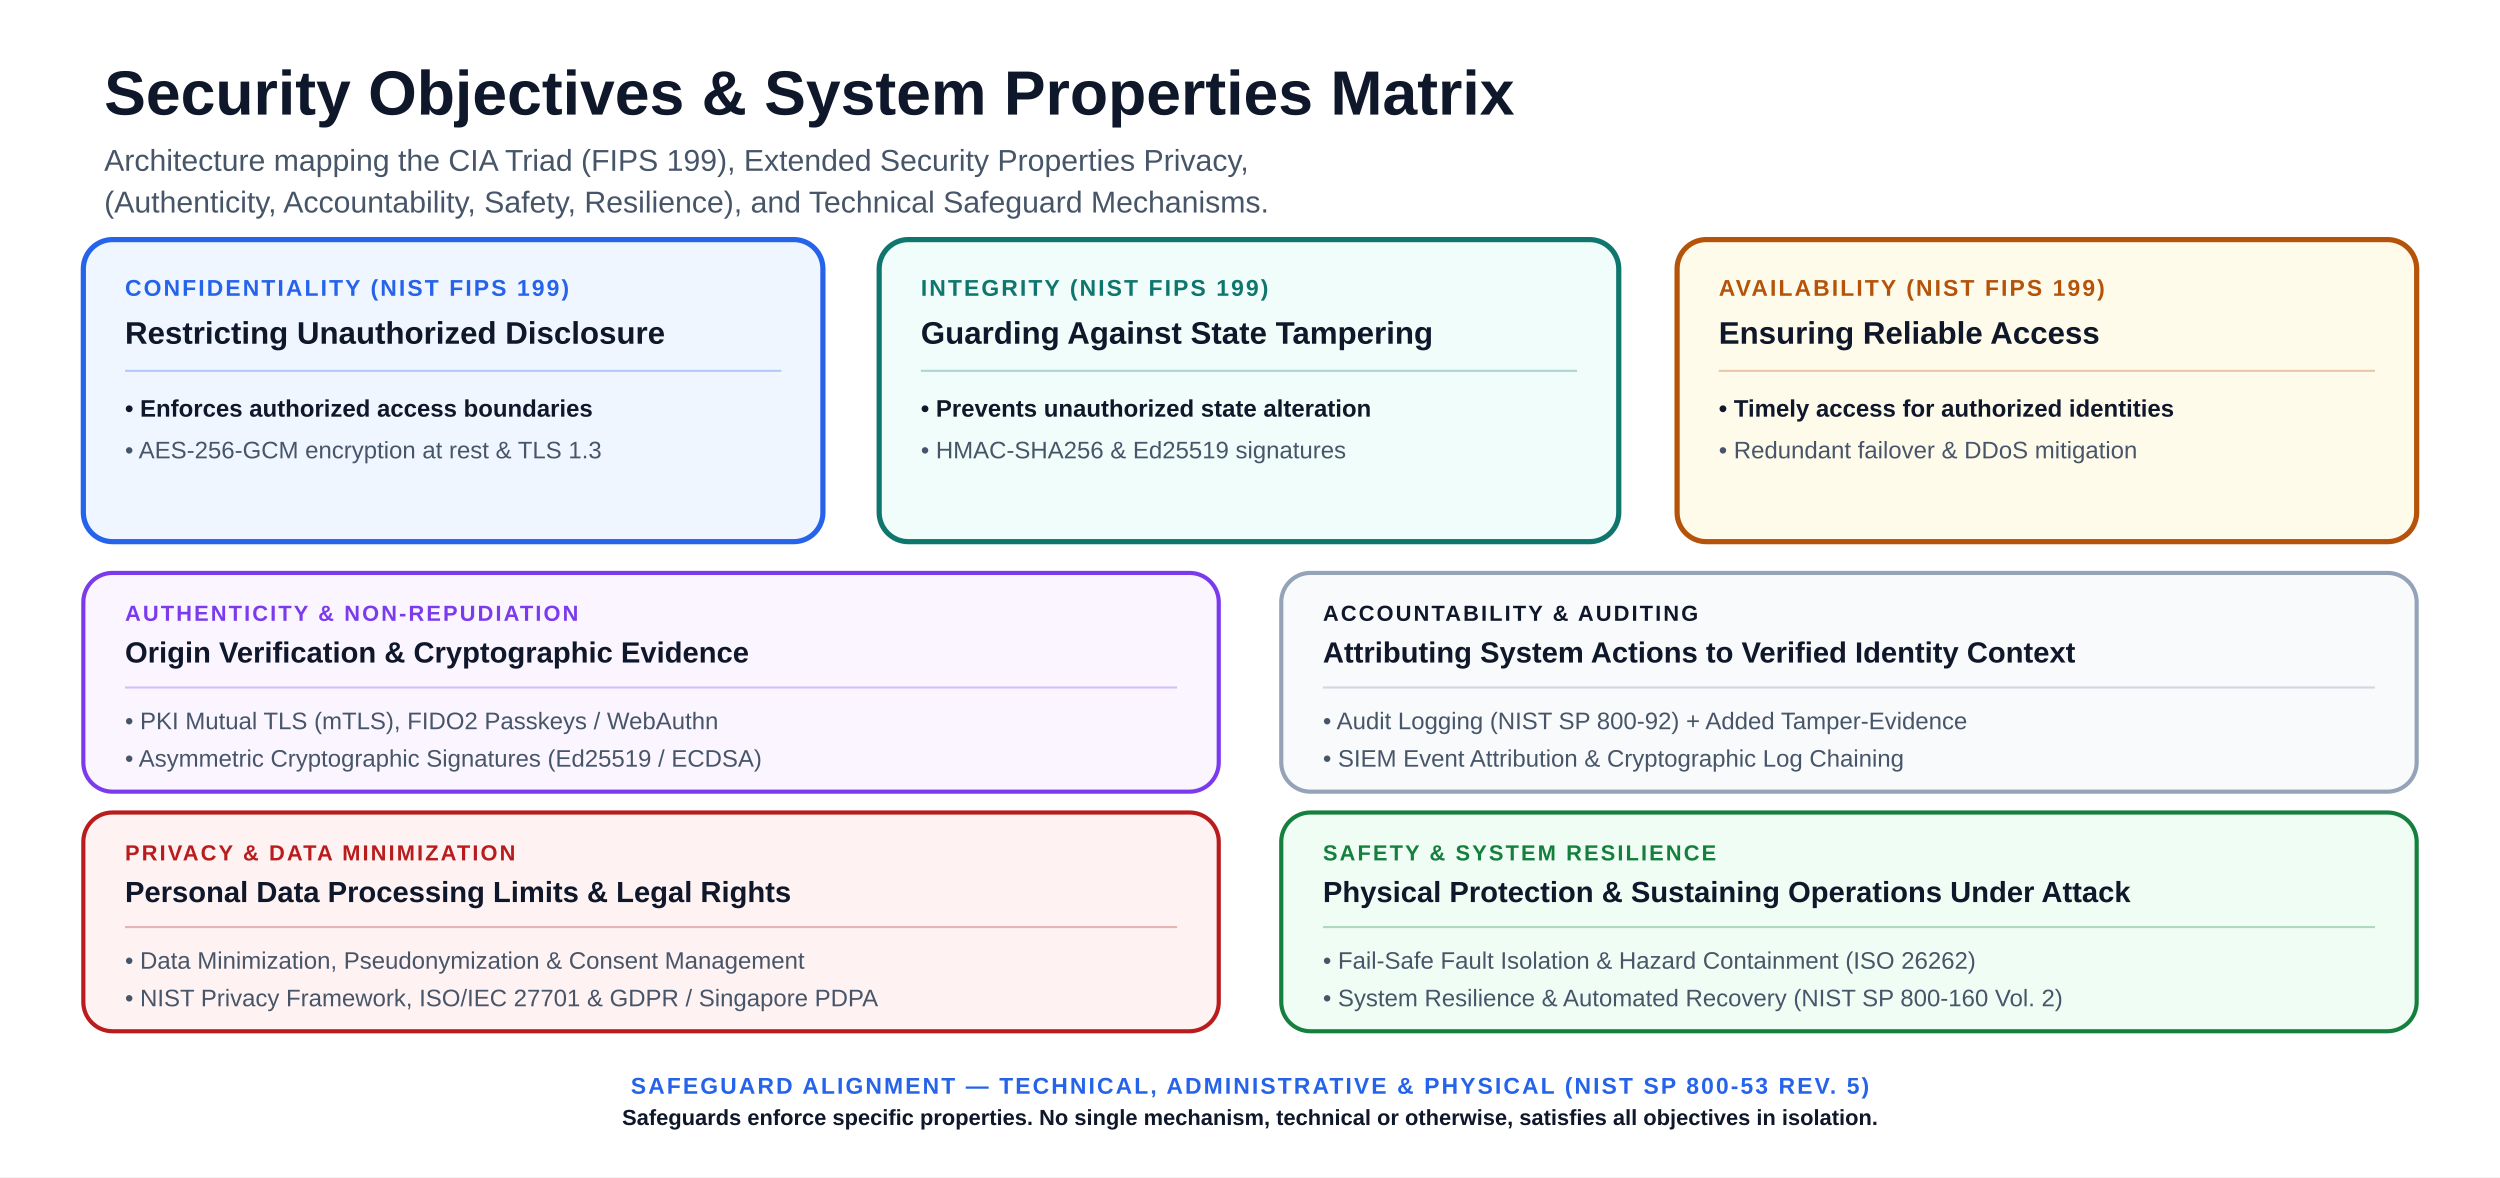
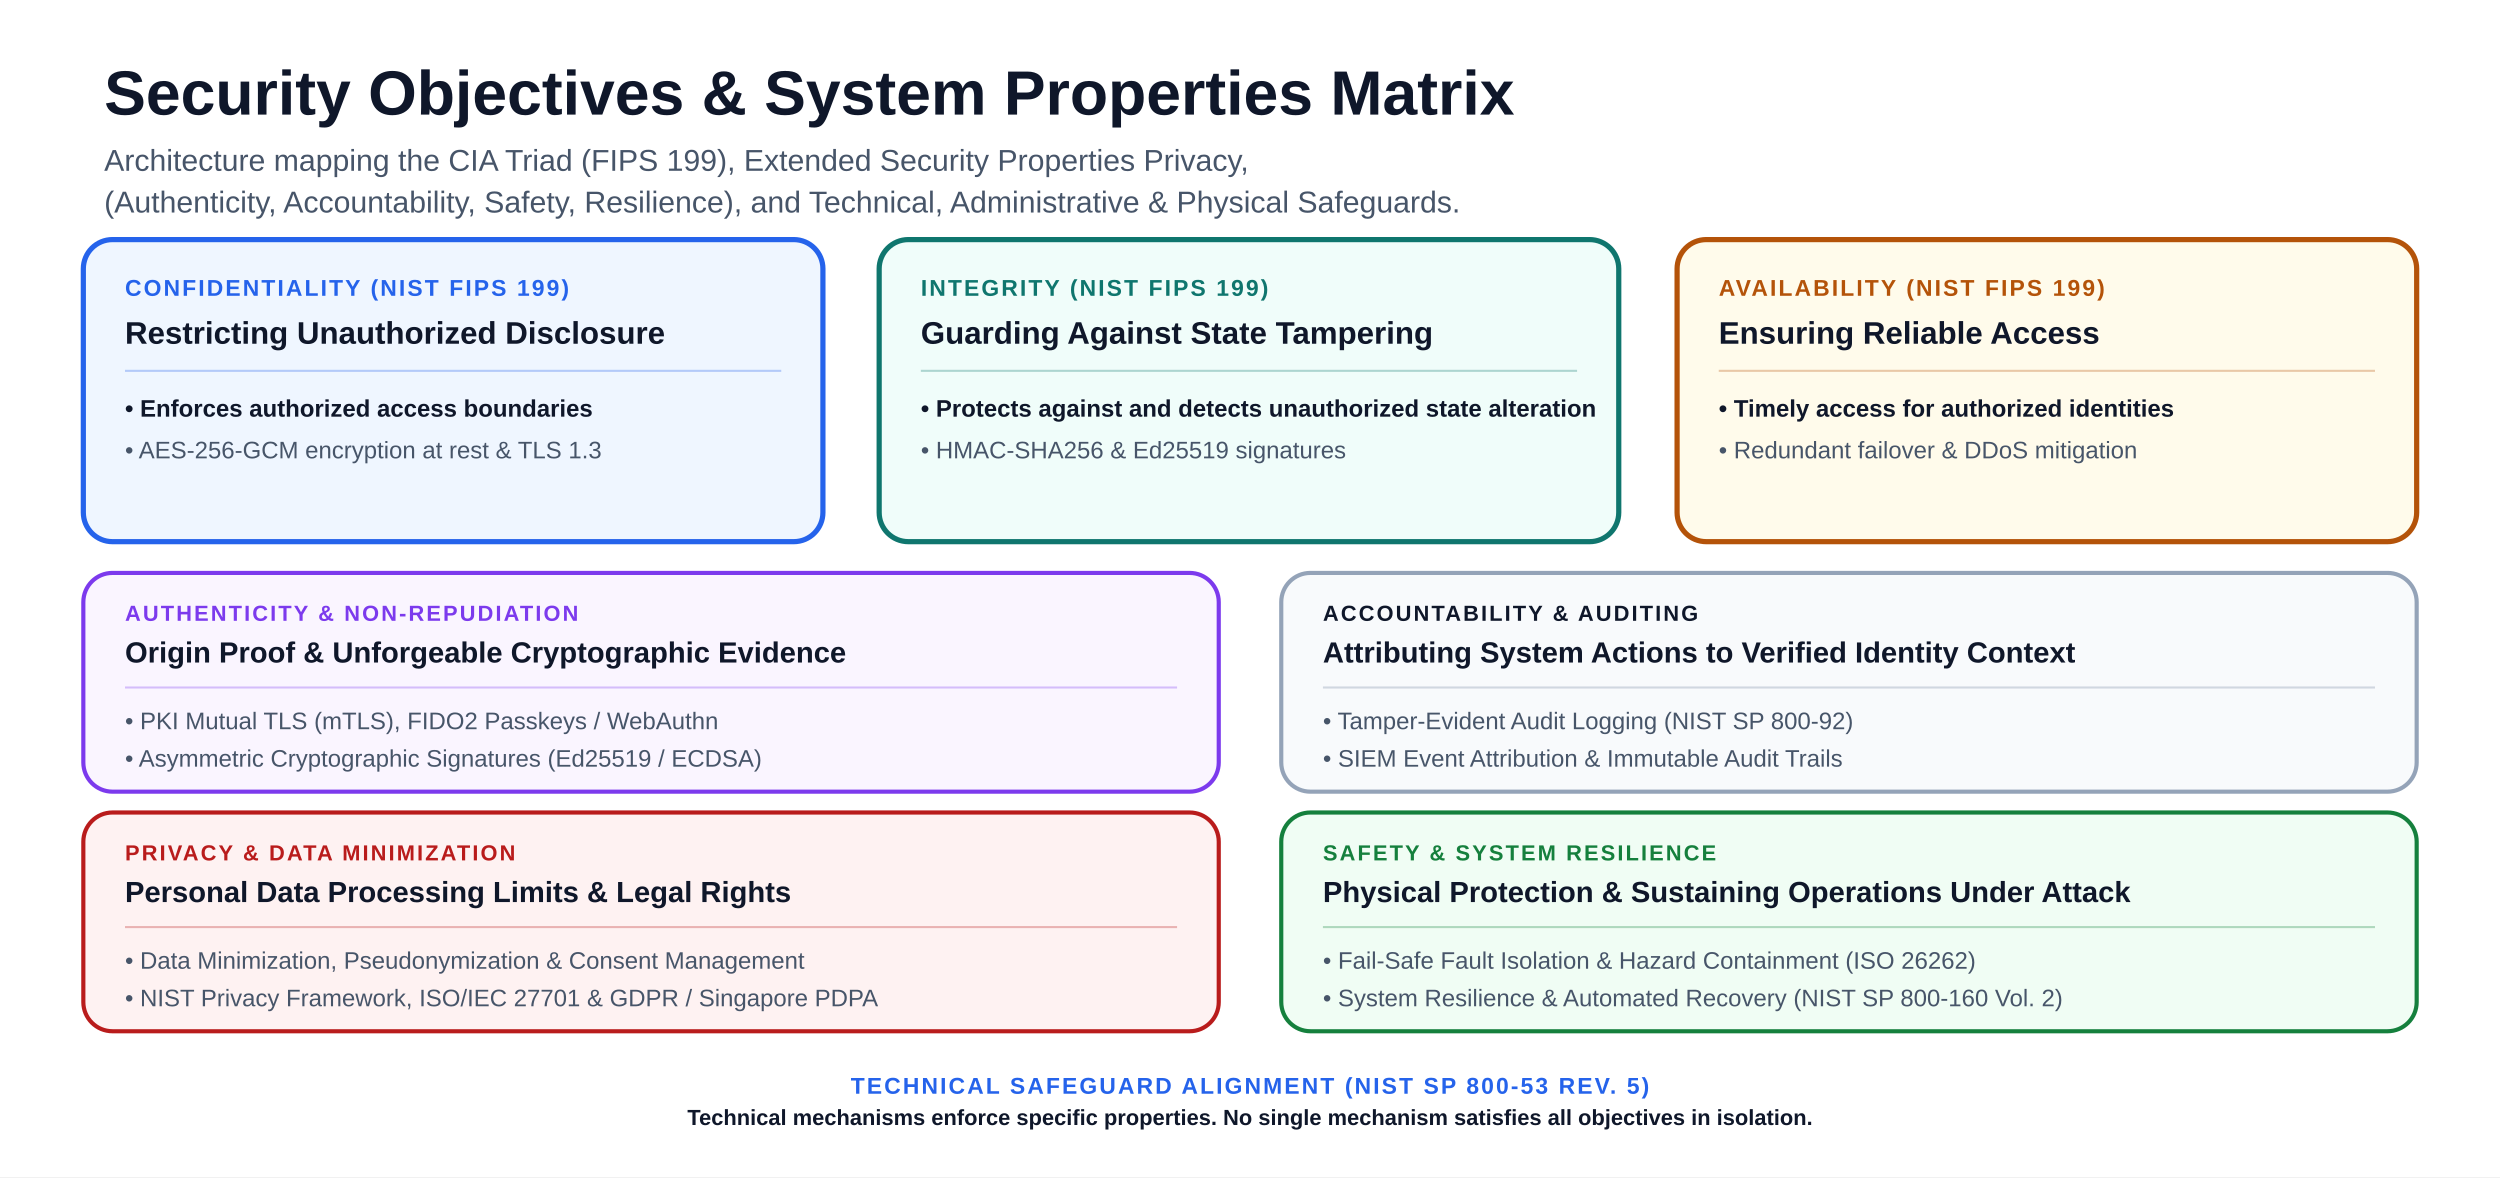
<svg xmlns="http://www.w3.org/2000/svg" viewBox="0 0 1200 565" font-family="-apple-system, BlinkMacSystemFont, 'Segoe UI', Arial, sans-serif" role="img" aria-labelledby="title description">
  <rect width="1200" height="565" fill="#ffffff" />
  <defs>
    <marker id="arrow" viewBox="0 0 10 10" refX="8.5" refY="5" markerWidth="8" markerHeight="8" orient="auto">
      <path d="M0 0 L10 5 L0 10Z" fill="#94a3b8" />
    </marker>
    <marker id="arrow-reverse" viewBox="0 0 10 10" refX="1.5" refY="5" markerWidth="8" markerHeight="8" orient="auto">
      <path d="M10 0 L0 5 L10 10Z" fill="#94a3b8" />
    </marker>
    <marker id="arrow-blue" viewBox="0 0 10 10" refX="8.5" refY="5" markerWidth="8" markerHeight="8" orient="auto">
      <path d="M0 0 L10 5 L0 10Z" fill="#2563eb" />
    </marker>
    <marker id="arrow-teal" viewBox="0 0 10 10" refX="8.5" refY="5" markerWidth="8" markerHeight="8" orient="auto">
      <path d="M0 0 L10 5 L0 10Z" fill="#0f766e" />
    </marker>
    <marker id="arrow-amber" viewBox="0 0 10 10" refX="8.5" refY="5" markerWidth="8" markerHeight="8" orient="auto">
      <path d="M0 0 L10 5 L0 10Z" fill="#b45309" />
    </marker>
    <marker id="arrow-violet" viewBox="0 0 10 10" refX="8.5" refY="5" markerWidth="8" markerHeight="8" orient="auto">
      <path d="M0 0 L10 5 L0 10Z" fill="#7c3aed" />
    </marker>
    <marker id="arrow-red" viewBox="0 0 10 10" refX="8.5" refY="5" markerWidth="8" markerHeight="8" orient="auto">
      <path d="M0 0 L10 5 L0 10Z" fill="#b91c1c" />
    </marker>
  </defs>
  <text x="50" y="55" font-size="30" font-weight="850" fill="#0f172a">Security Objectives &amp; System Properties Matrix</text>
  <text x="50" y="82" font-size="14.5" fill="#475569">Architecture mapping the CIA Triad (FIPS 199), Extended Security Properties Privacy,</text>
-   <text x="50" y="102" font-size="14.5" fill="#475569">(Authenticity, Accountability, Safety, Resilience), and Technical Safeguard Mechanisms.</text>
+   <text x="50" y="102" font-size="14.5" fill="#475569">(Authenticity, Accountability, Safety, Resilience), and Technical, Administrative &amp; Physical Safeguards.</text>
  <rect x="40" y="115" width="355" height="145" rx="14" fill="#eff6ff" stroke="#2563eb" stroke-width="2.5" />
  <text x="60" y="142" font-size="11" font-weight="900" letter-spacing="1" fill="#2563eb">CONFIDENTIALITY (NIST FIPS 199)</text>
  <text x="60" y="165" font-size="15" font-weight="800" fill="#0f172a">Restricting Unauthorized Disclosure</text>
  <line x1="60" y1="178" x2="375" y2="178" stroke="#2563eb" stroke-opacity="0.3" stroke-width="1" />
  <text x="60" y="200" font-size="11.5" font-weight="600" fill="#0f172a">• Enforces authorized access boundaries</text>
  <text x="60" y="220" font-size="11.5" font-weight="500" fill="#475569">• AES-256-GCM encryption at rest &amp; TLS 1.3</text>
  <rect x="422" y="115" width="355" height="145" rx="14" fill="#f0fdfa" stroke="#0f766e" stroke-width="2.5" />
  <text x="442" y="142" font-size="11" font-weight="900" letter-spacing="1" fill="#0f766e">INTEGRITY (NIST FIPS 199)</text>
  <text x="442" y="165" font-size="15" font-weight="800" fill="#0f172a">Guarding Against State Tampering</text>
  <line x1="442" y1="178" x2="757" y2="178" stroke="#0f766e" stroke-opacity="0.3" stroke-width="1" />
-   <text x="442" y="200" font-size="11.5" font-weight="600" fill="#0f172a">• Prevents unauthorized state alteration</text>
+   <text x="442" y="200" font-size="11.5" font-weight="600" fill="#0f172a">• Protects against and detects unauthorized state alteration</text>
  <text x="442" y="220" font-size="11.5" font-weight="500" fill="#475569">• HMAC-SHA256 &amp; Ed25519 signatures</text>
  <rect x="805" y="115" width="355" height="145" rx="14" fill="#fffbeb" stroke="#b45309" stroke-width="2.5" />
  <text x="825" y="142" font-size="11" font-weight="900" letter-spacing="1" fill="#b45309">AVAILABILITY (NIST FIPS 199)</text>
  <text x="825" y="165" font-size="15" font-weight="800" fill="#0f172a">Ensuring Reliable Access</text>
  <line x1="825" y1="178" x2="1140" y2="178" stroke="#b45309" stroke-opacity="0.3" stroke-width="1" />
  <text x="825" y="200" font-size="11.5" font-weight="600" fill="#0f172a">• Timely access for authorized identities</text>
  <text x="825" y="220" font-size="11.5" font-weight="500" fill="#475569">• Redundant failover &amp; DDoS mitigation</text>
  <rect x="40" y="275" width="545" height="105" rx="14" fill="#faf5ff" stroke="#7c3aed" stroke-width="2" />
  <text x="60" y="298" font-size="10.5" font-weight="900" letter-spacing="1" fill="#7c3aed">AUTHENTICITY &amp; NON-REPUDIATION</text>
-   <text x="60" y="318" font-size="14" font-weight="800" fill="#0f172a">Origin Verification &amp; Cryptographic Evidence</text>
+   <text x="60" y="318" font-size="14" font-weight="800" fill="#0f172a">Origin Proof &amp; Unforgeable Cryptographic Evidence</text>
  <line x1="60" y1="330" x2="565" y2="330" stroke="#7c3aed" stroke-opacity="0.3" stroke-width="1" />
  <text x="60" y="350" font-size="11.5" font-weight="500" fill="#475569">• PKI Mutual TLS (mTLS), FIDO2 Passkeys / WebAuthn</text>
  <text x="60" y="368" font-size="11.5" font-weight="500" fill="#475569">• Asymmetric Cryptographic Signatures (Ed25519 / ECDSA)</text>
  <rect x="615" y="275" width="545" height="105" rx="14" fill="#f8fafc" stroke="#94a3b8" stroke-width="2" />
  <text x="635" y="298" font-size="10.5" font-weight="900" letter-spacing="1" fill="#0f172a">ACCOUNTABILITY &amp; AUDITING</text>
  <text x="635" y="318" font-size="14" font-weight="800" fill="#0f172a">Attributing System Actions to Verified Identity Context</text>
  <line x1="635" y1="330" x2="1140" y2="330" stroke="#94a3b8" stroke-opacity="0.4" stroke-width="1" />
-   <text x="635" y="350" font-size="11.5" font-weight="500" fill="#475569">• Audit Logging (NIST SP 800-92) + Added Tamper-Evidence</text>
-   <text x="635" y="368" font-size="11.5" font-weight="500" fill="#475569">• SIEM Event Attribution &amp; Cryptographic Log Chaining</text>
+   <text x="635" y="350" font-size="11.5" font-weight="500" fill="#475569">• Tamper-Evident Audit Logging (NIST SP 800-92)</text>
+   <text x="635" y="368" font-size="11.5" font-weight="500" fill="#475569">• SIEM Event Attribution &amp; Immutable Audit Trails</text>
  <rect x="40" y="390" width="545" height="105" rx="14" fill="#fef2f2" stroke="#b91c1c" stroke-width="2" />
  <text x="60" y="413" font-size="10.5" font-weight="900" letter-spacing="1" fill="#b91c1c">PRIVACY &amp; DATA MINIMIZATION</text>
  <text x="60" y="433" font-size="14" font-weight="800" fill="#0f172a">Personal Data Processing Limits &amp; Legal Rights</text>
  <line x1="60" y1="445" x2="565" y2="445" stroke="#b91c1c" stroke-opacity="0.3" stroke-width="1" />
  <text x="60" y="465" font-size="11.5" font-weight="500" fill="#475569">• Data Minimization, Pseudonymization &amp; Consent Management</text>
  <text x="60" y="483" font-size="11.5" font-weight="500" fill="#475569">• NIST Privacy Framework, ISO/IEC 27701 &amp; GDPR / Singapore PDPA</text>
  <rect x="615" y="390" width="545" height="105" rx="14" fill="#f0fdf4" stroke="#15803d" stroke-width="2" />
  <text x="635" y="413" font-size="10.5" font-weight="900" letter-spacing="1" fill="#15803d">SAFETY &amp; SYSTEM RESILIENCE</text>
  <text x="635" y="433" font-size="14" font-weight="800" fill="#0f172a">Physical Protection &amp; Sustaining Operations Under Attack</text>
  <line x1="635" y1="445" x2="1140" y2="445" stroke="#15803d" stroke-opacity="0.3" stroke-width="1" />
  <text x="635" y="465" font-size="11.5" font-weight="500" fill="#475569">• Fail-Safe Fault Isolation &amp; Hazard Containment (ISO 26262)</text>
  <text x="635" y="483" font-size="11.5" font-weight="500" fill="#475569">• System Resilience &amp; Automated Recovery (NIST SP 800-160 Vol. 2)</text>
-   <text x="600" y="525" text-anchor="middle" font-size="11" font-weight="900" letter-spacing="1" fill="#2563eb">SAFEGUARD ALIGNMENT — TECHNICAL, ADMINISTRATIVE &amp; PHYSICAL (NIST SP 800-53 REV. 5)</text>
-   <text x="600" y="540" text-anchor="middle" font-size="10.5" font-weight="600" fill="#0f172a">Safeguards enforce specific properties. No single mechanism, technical or otherwise, satisfies all objectives in isolation.</text>
+   <text x="600" y="525" text-anchor="middle" font-size="11" font-weight="900" letter-spacing="1" fill="#2563eb">TECHNICAL SAFEGUARD ALIGNMENT (NIST SP 800-53 REV. 5)</text>
+   <text x="600" y="540" text-anchor="middle" font-size="10.5" font-weight="600" fill="#0f172a">Technical mechanisms enforce specific properties. No single mechanism satisfies all objectives in isolation.</text>
</svg>
